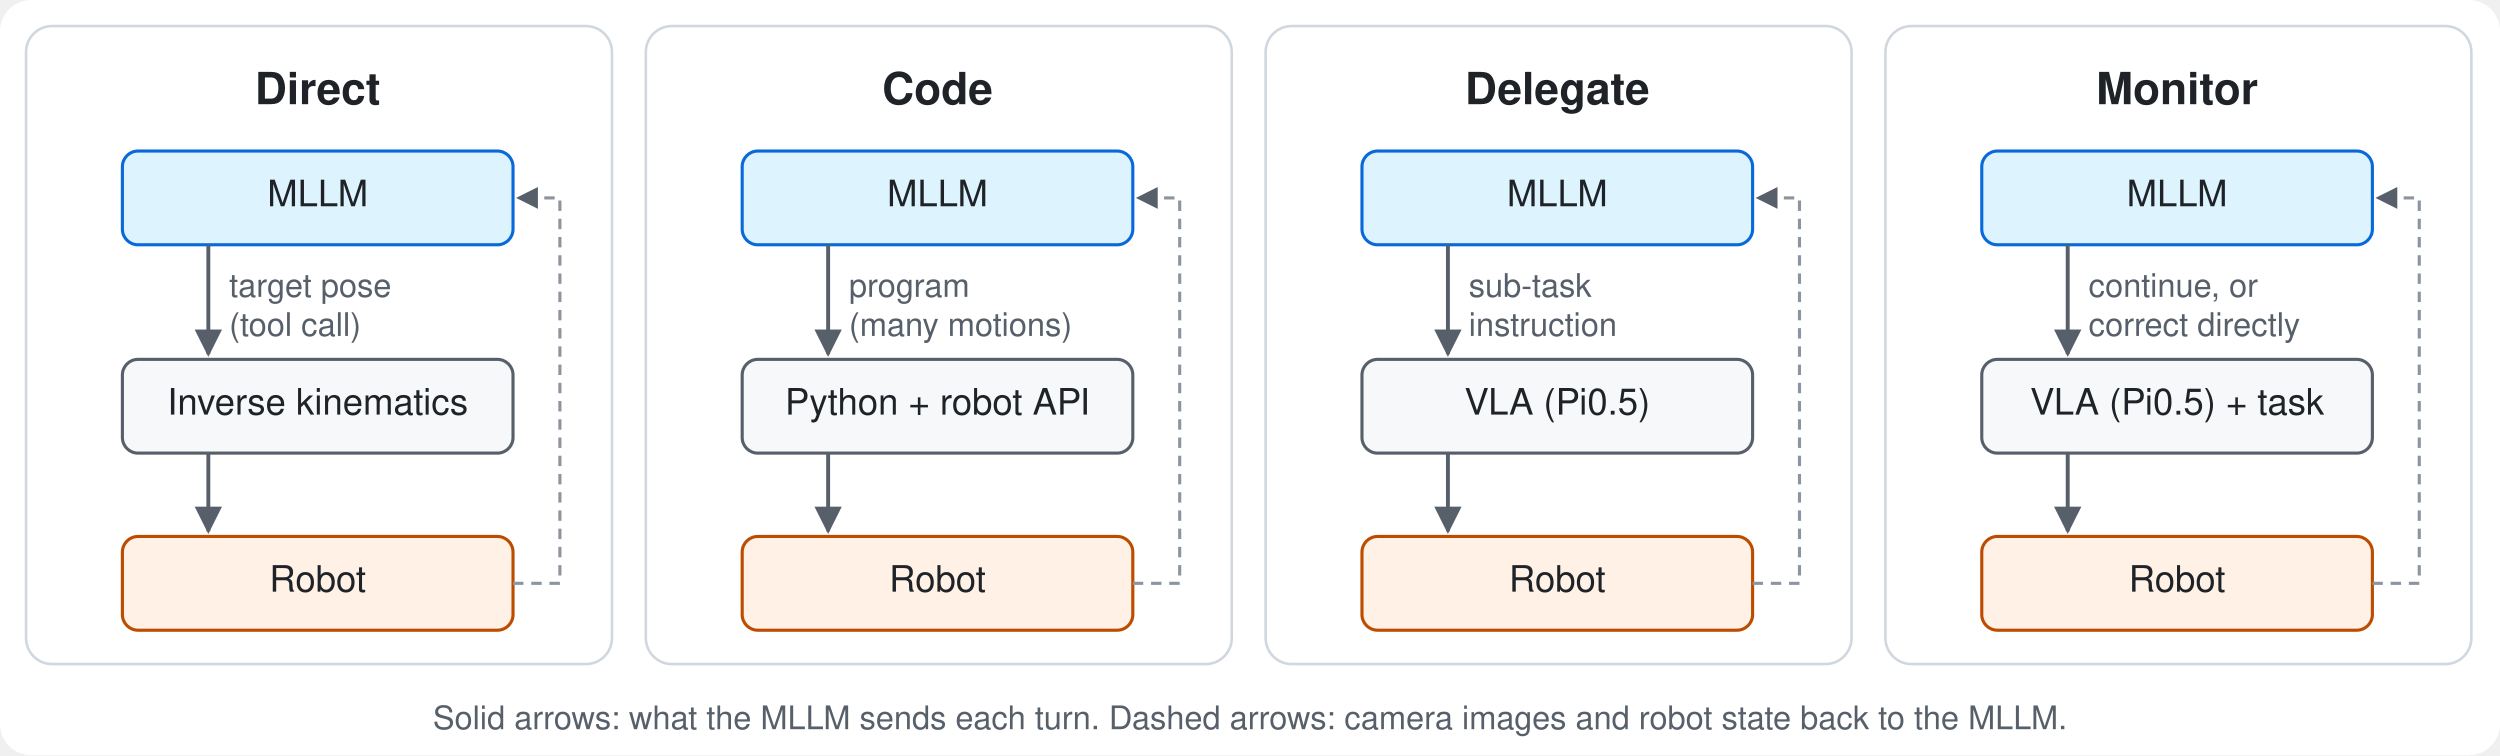
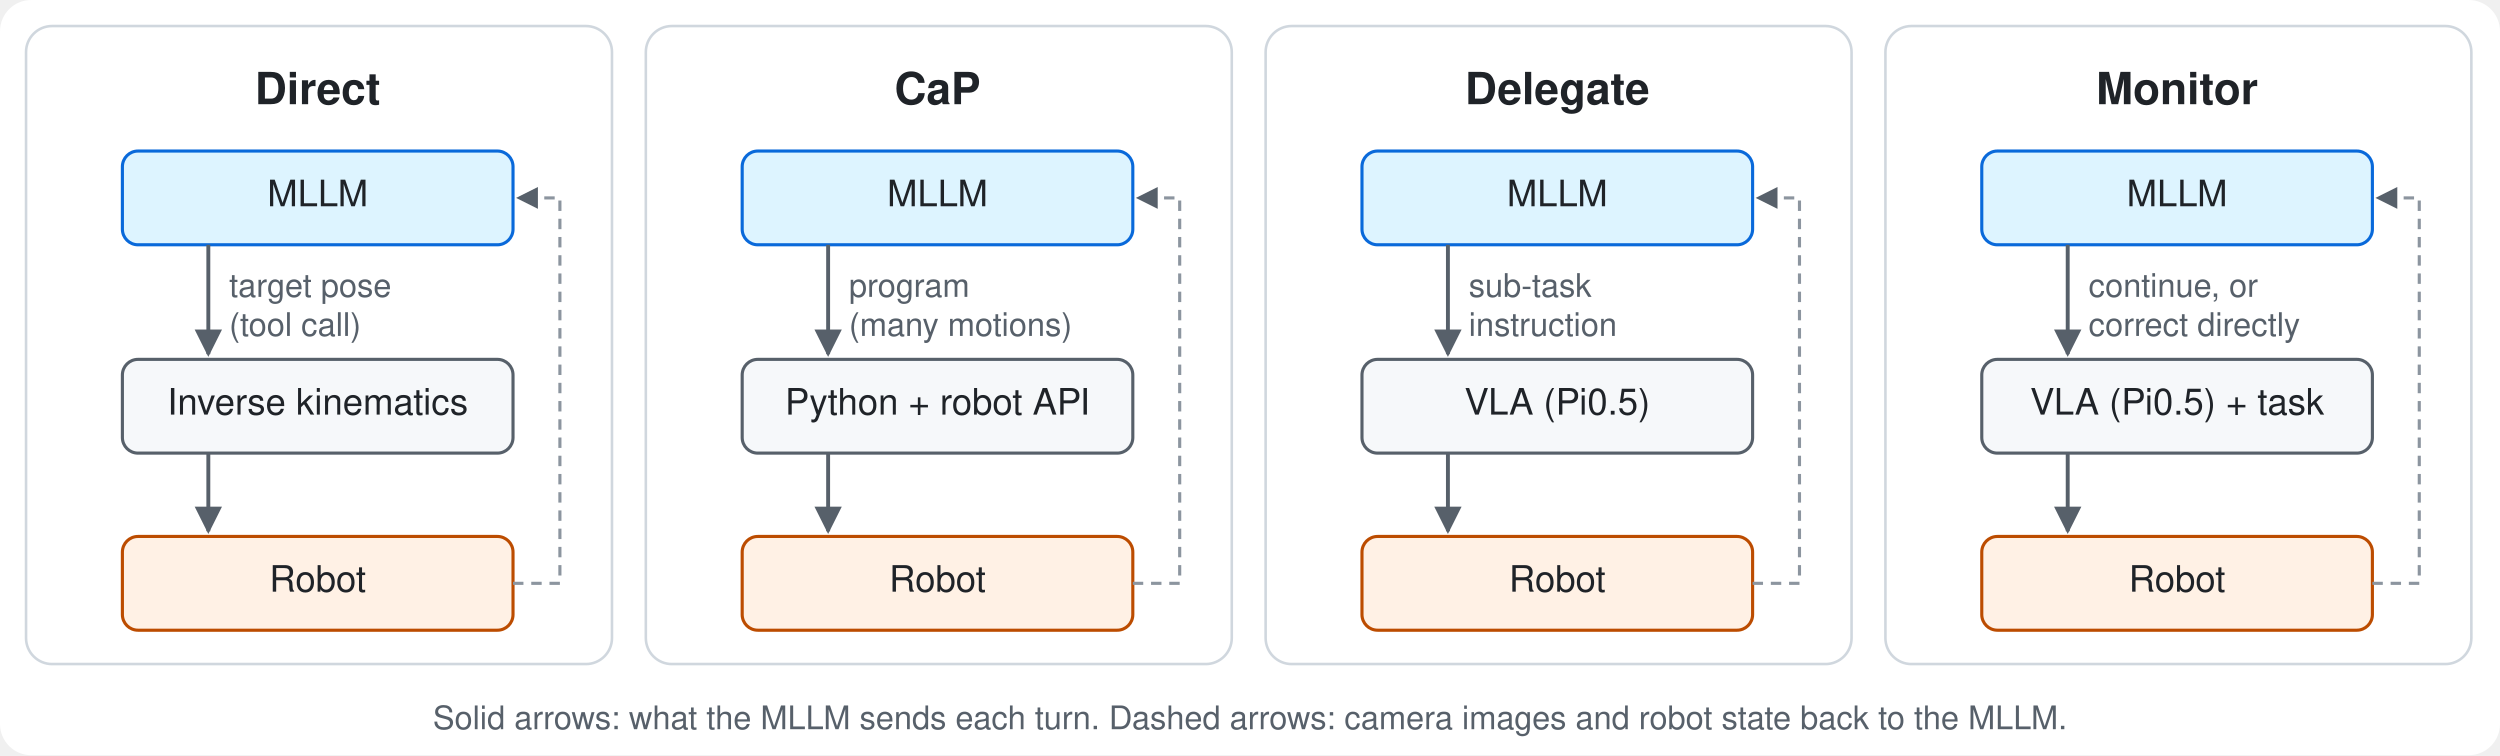
<svg xmlns="http://www.w3.org/2000/svg" width="960" height="290" viewBox="0 0 960 290" font-family="-apple-system, 'Segoe UI', Helvetica, Arial, sans-serif">
  <defs>
    <marker id="arrow" viewBox="0 0 10 10" refX="9" refY="5" markerWidth="7" markerHeight="7" orient="auto-start-reverse">
      <path d="M0,0 L10,5 L0,10 z" fill="#57606a" />
    </marker>
    <style>
      .card { fill: #ffffff; stroke: #d0d7de; }
      .title { font-size: 17px; font-weight: 600; fill: #1f2328; text-anchor: middle; }
      .box { stroke-width: 1.2; }
      .llm { fill: #ddf4ff; stroke: #0969da; }
      .exec { fill: #f6f8fa; stroke: #57606a; }
      .robot { fill: #fff1e5; stroke: #bc4c00; }
      .name { font-size: 14px; fill: #1f2328; text-anchor: middle; dominant-baseline: central; }
      .down { stroke: #57606a; stroke-width: 1.5; fill: none; }
      .up { stroke: #8c959f; stroke-width: 1.2; stroke-dasharray: 4 3; fill: none; }
      .label { font-size: 12.5px; fill: #57606a; }
      .caption { font-size: 12.5px; fill: #57606a; text-anchor: middle; }
    </style>
  </defs>
  <rect x="0" y="0" width="960" height="290" rx="12" fill="#ffffff" />
  <g transform="translate(10,10)">
    <rect class="card" x="0" y="0" width="225" height="245" rx="10" />
    <text class="title" x="112" y="30">Direct</text>
    <rect class="box llm" x="37" y="48" width="150" height="36" rx="6" />
    <text class="name" x="112" y="66">MLLM</text>
    <rect class="box exec" x="37" y="128" width="150" height="36" rx="6" />
    <text class="name" x="112" y="146">Inverse kinematics</text>
    <rect class="box robot" x="37" y="196" width="150" height="36" rx="6" />
    <text class="name" x="112" y="214">Robot</text>
    <line class="down" x1="70" y1="84" x2="70" y2="126" marker-end="url(#arrow)" />
    <text class="label" x="78" y="104">target pose</text>
    <text class="label" x="78" y="119">(tool call)</text>
    <line class="down" x1="70" y1="164" x2="70" y2="194" marker-end="url(#arrow)" />
    <path class="up" d="M187,214 H205 V66 H189" marker-end="url(#arrow)" />
  </g>
  <g transform="translate(248,10)">
    <rect class="card" x="0" y="0" width="225" height="245" rx="10" />
-     <text class="title" x="112" y="30">Code</text>
+     <text class="title" x="112" y="30">CaP</text>
    <rect class="box llm" x="37" y="48" width="150" height="36" rx="6" />
    <text class="name" x="112" y="66">MLLM</text>
    <rect class="box exec" x="37" y="128" width="150" height="36" rx="6" />
    <text class="name" x="112" y="146">Python + robot API</text>
    <rect class="box robot" x="37" y="196" width="150" height="36" rx="6" />
    <text class="name" x="112" y="214">Robot</text>
    <line class="down" x1="70" y1="84" x2="70" y2="126" marker-end="url(#arrow)" />
    <text class="label" x="78" y="104">program</text>
    <text class="label" x="78" y="119">(many motions)</text>
    <line class="down" x1="70" y1="164" x2="70" y2="194" marker-end="url(#arrow)" />
    <path class="up" d="M187,214 H205 V66 H189" marker-end="url(#arrow)" />
  </g>
  <g transform="translate(486,10)">
    <rect class="card" x="0" y="0" width="225" height="245" rx="10" />
    <text class="title" x="112" y="30">Delegate</text>
    <rect class="box llm" x="37" y="48" width="150" height="36" rx="6" />
    <text class="name" x="112" y="66">MLLM</text>
    <rect class="box exec" x="37" y="128" width="150" height="36" rx="6" />
    <text class="name" x="112" y="146">VLA (Pi0.5)</text>
    <rect class="box robot" x="37" y="196" width="150" height="36" rx="6" />
    <text class="name" x="112" y="214">Robot</text>
    <line class="down" x1="70" y1="84" x2="70" y2="126" marker-end="url(#arrow)" />
    <text class="label" x="78" y="104">sub-task</text>
    <text class="label" x="78" y="119">instruction</text>
    <line class="down" x1="70" y1="164" x2="70" y2="194" marker-end="url(#arrow)" />
    <path class="up" d="M187,214 H205 V66 H189" marker-end="url(#arrow)" />
  </g>
  <g transform="translate(724,10)">
    <rect class="card" x="0" y="0" width="225" height="245" rx="10" />
    <text class="title" x="112" y="30">Monitor</text>
    <rect class="box llm" x="37" y="48" width="150" height="36" rx="6" />
    <text class="name" x="112" y="66">MLLM</text>
    <rect class="box exec" x="37" y="128" width="150" height="36" rx="6" />
    <text class="name" x="112" y="146">VLA (Pi0.5) + task</text>
    <rect class="box robot" x="37" y="196" width="150" height="36" rx="6" />
    <text class="name" x="112" y="214">Robot</text>
    <line class="down" x1="70" y1="84" x2="70" y2="126" marker-end="url(#arrow)" />
    <text class="label" x="78" y="104">continue, or</text>
    <text class="label" x="78" y="119">correct directly</text>
    <line class="down" x1="70" y1="164" x2="70" y2="194" marker-end="url(#arrow)" />
    <path class="up" d="M187,214 H205 V66 H189" marker-end="url(#arrow)" />
  </g>
  <text class="caption" x="480" y="280">Solid arrows: what the MLLM sends each turn. Dashed arrows: camera images and robot state back to the MLLM.</text>
</svg>
